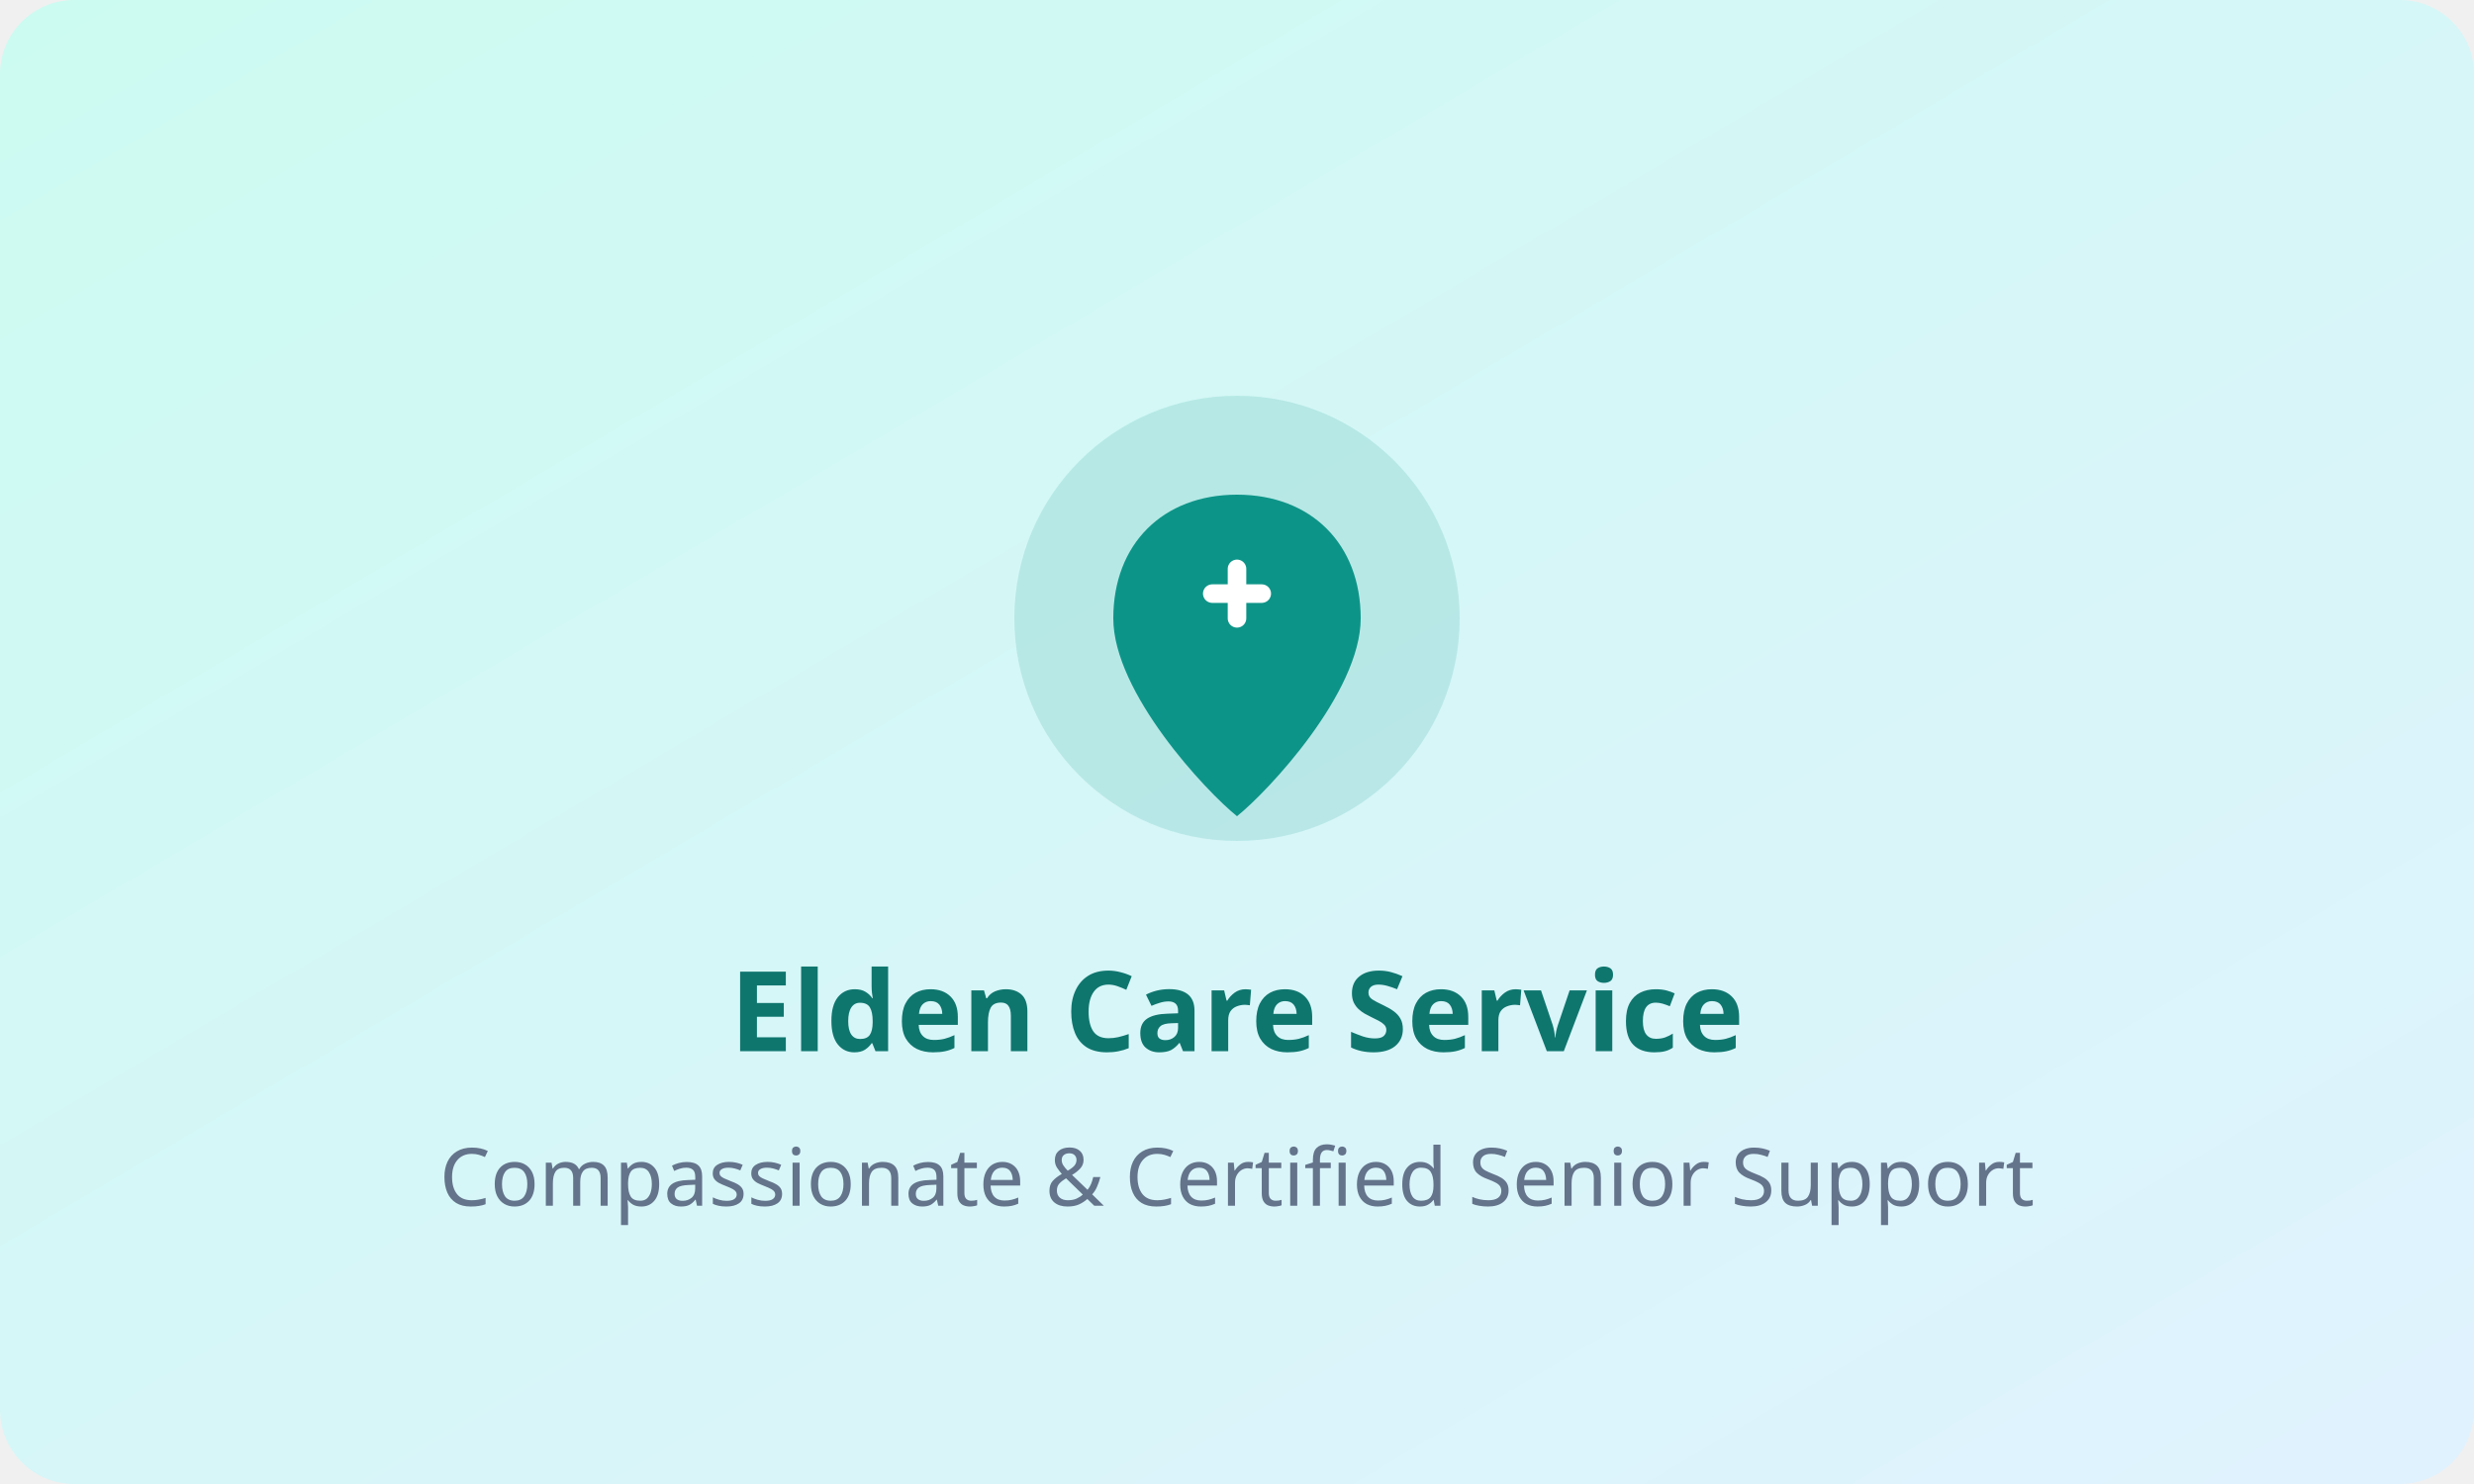
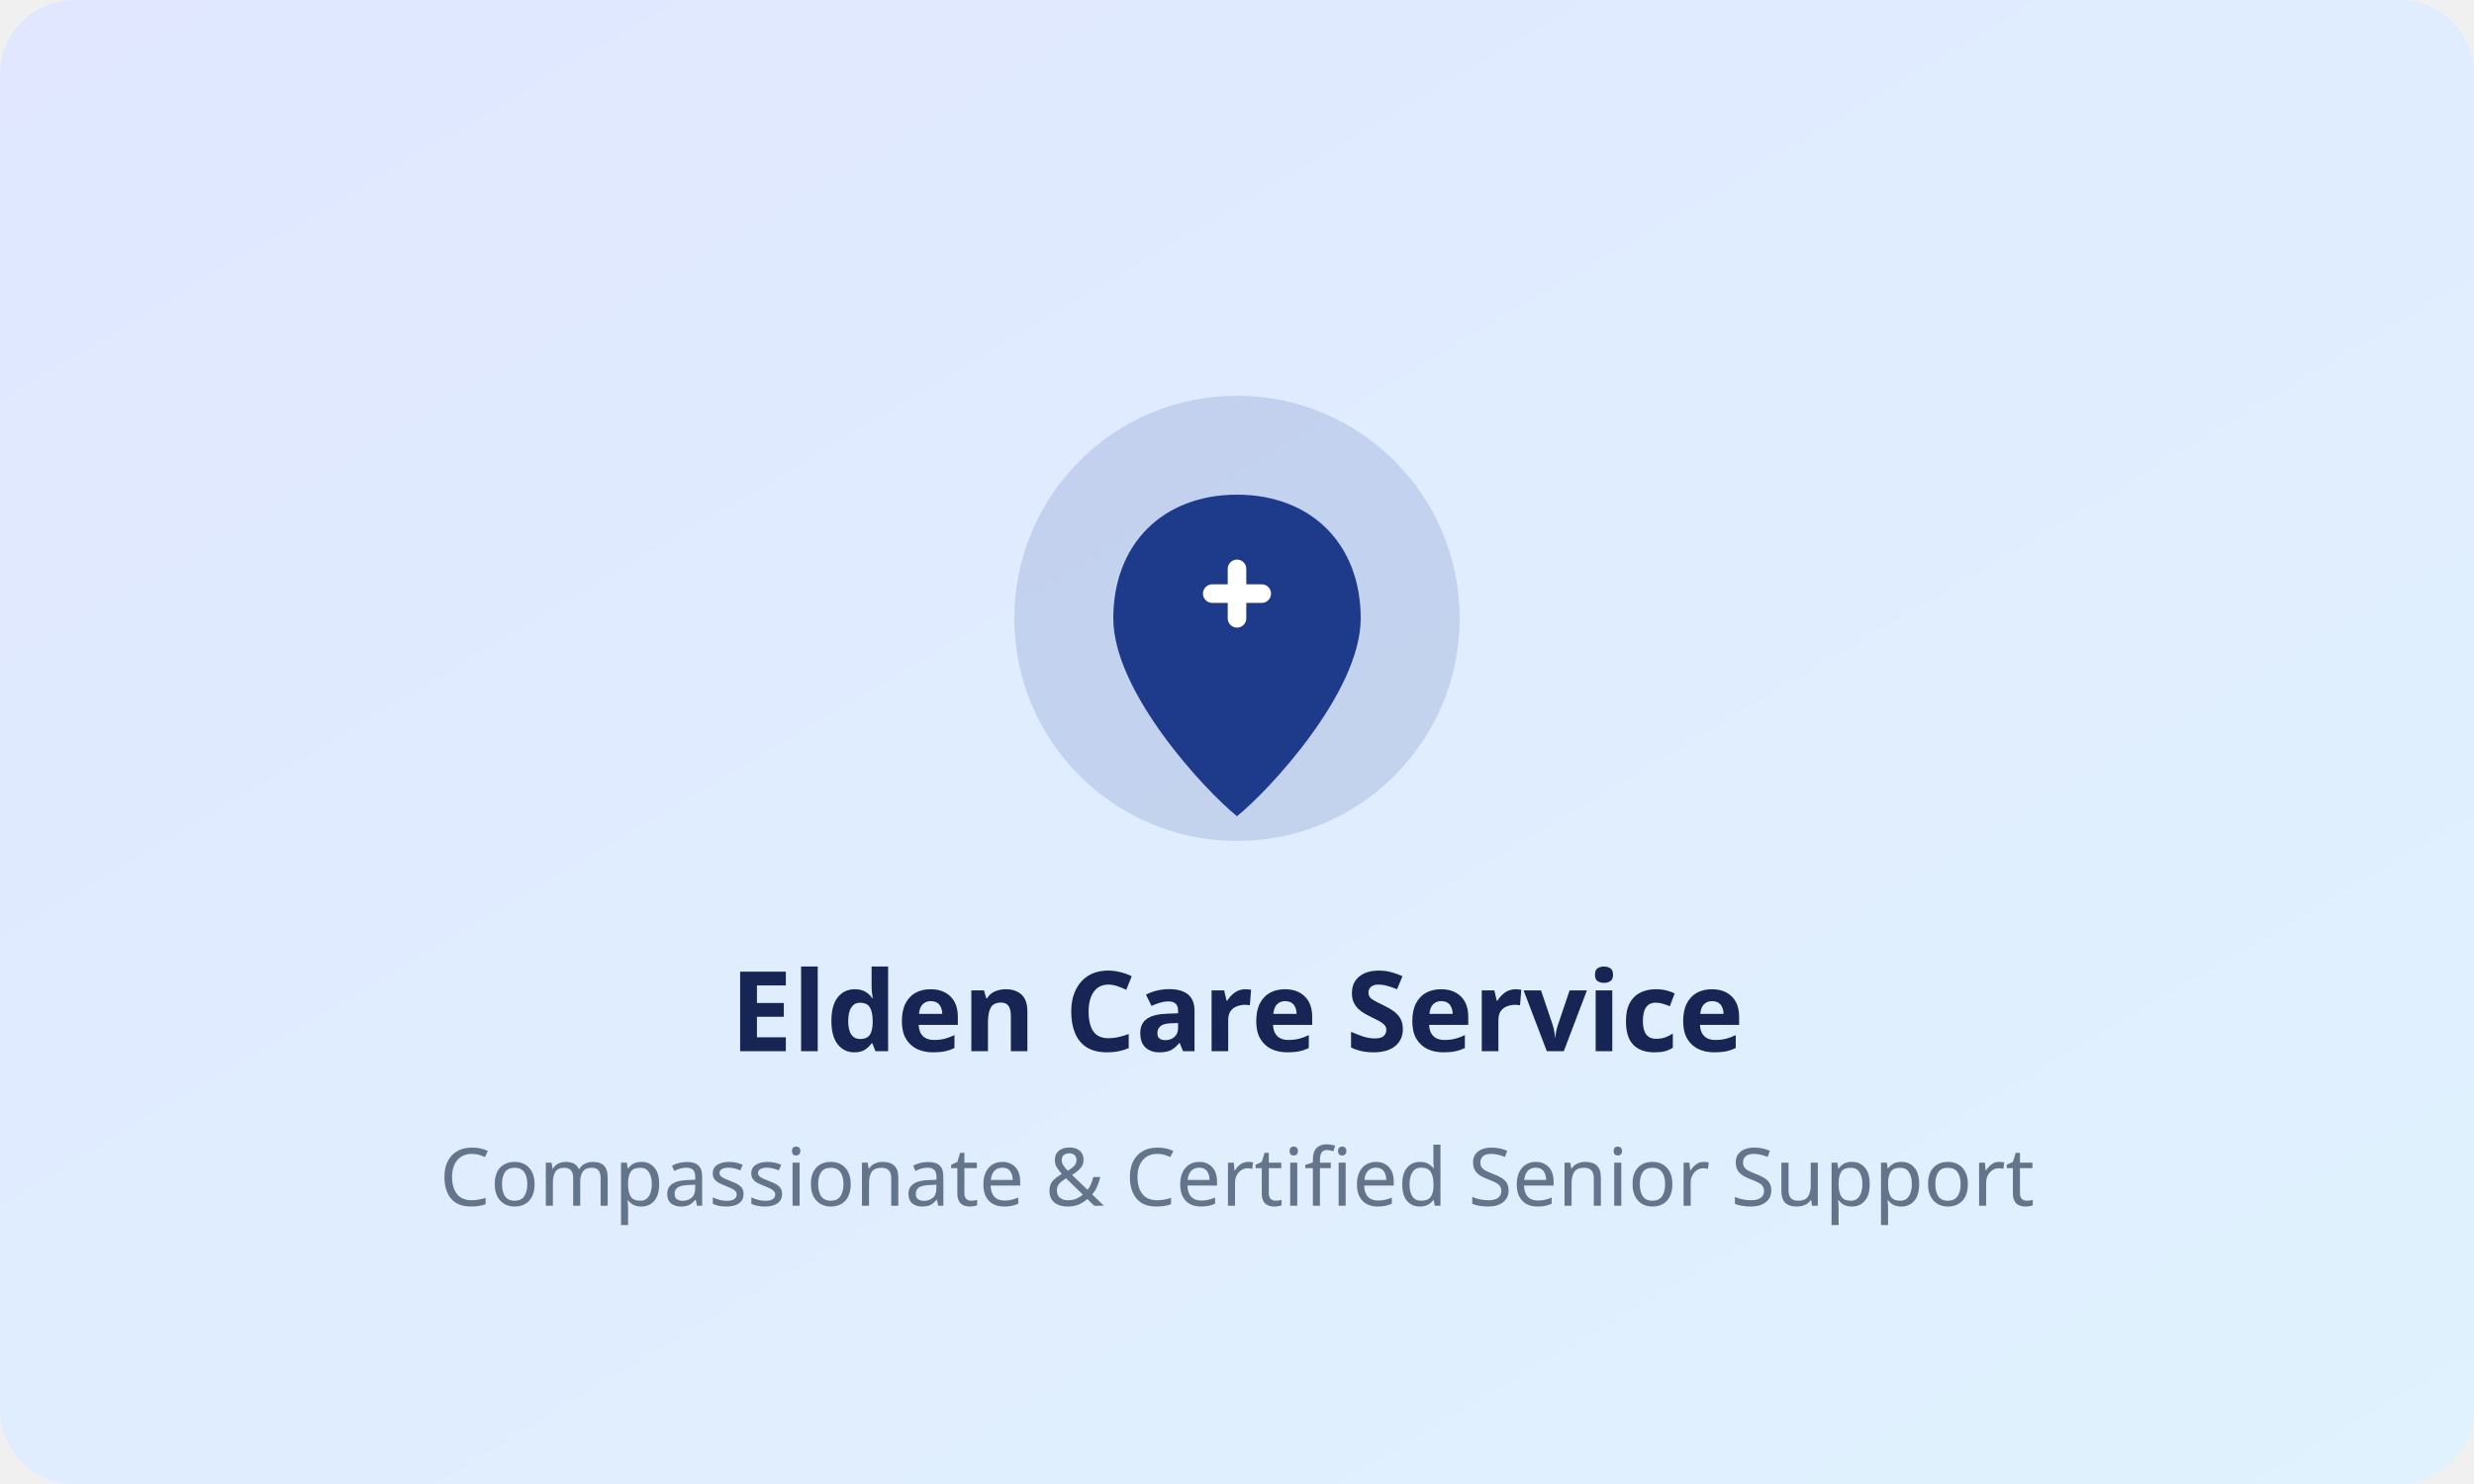
<svg xmlns="http://www.w3.org/2000/svg" viewBox="0 0 400 240" width="400" height="240">
  <defs>
    <linearGradient id="bgGrad" x1="0%" y1="0%" x2="100%" y2="100%">
-       <stop offset="0%" stop-color="#ccfbf1" />
+       <stop offset="0%" stop-color="#e0e7ff" />
      <stop offset="100%" stop-color="#e0f2fe" />
    </linearGradient>
  </defs>
  <rect width="400" height="240" fill="url(#bgGrad)" rx="12" />
-   <g fill="#0d9488" transform="translate(160, 60)">
-     <circle cx="40" cy="40" r="36" fill="#0d9488" opacity="0.15" />
-     <path d="M40 20 C28 20 20 28 20 40 C20 52 35 68 40 72 C45 68 60 52 60 40 C60 28 52 20 40 20 Z" fill="#0d9488" />
+   <g fill="#1e3a8a" transform="translate(160, 60)">
+     <circle cx="40" cy="40" r="36" fill="#1e3a8a" opacity="0.15" />
+     <path d="M40 20 C28 20 20 28 20 40 C20 52 35 68 40 72 C45 68 60 52 60 40 C60 28 52 20 40 20 Z" fill="#1e3a8a" />
    <path d="M36 36 L44 36 M40 32 L40 40" stroke="#ffffff" stroke-width="3" stroke-linecap="round" />
  </g>
-   <text x="200" y="170" font-family="sans-serif" font-size="18" font-weight="700" fill="#0f766e" text-anchor="middle">Elden Care Service</text>
+   <text x="200" y="170" font-family="sans-serif" font-size="18" font-weight="700" fill="#172554" text-anchor="middle">Elden Care Service</text>
  <text x="200" y="195" font-family="sans-serif" font-size="13" fill="#64748b" text-anchor="middle">Compassionate &amp; Certified Senior Support</text>
</svg>
